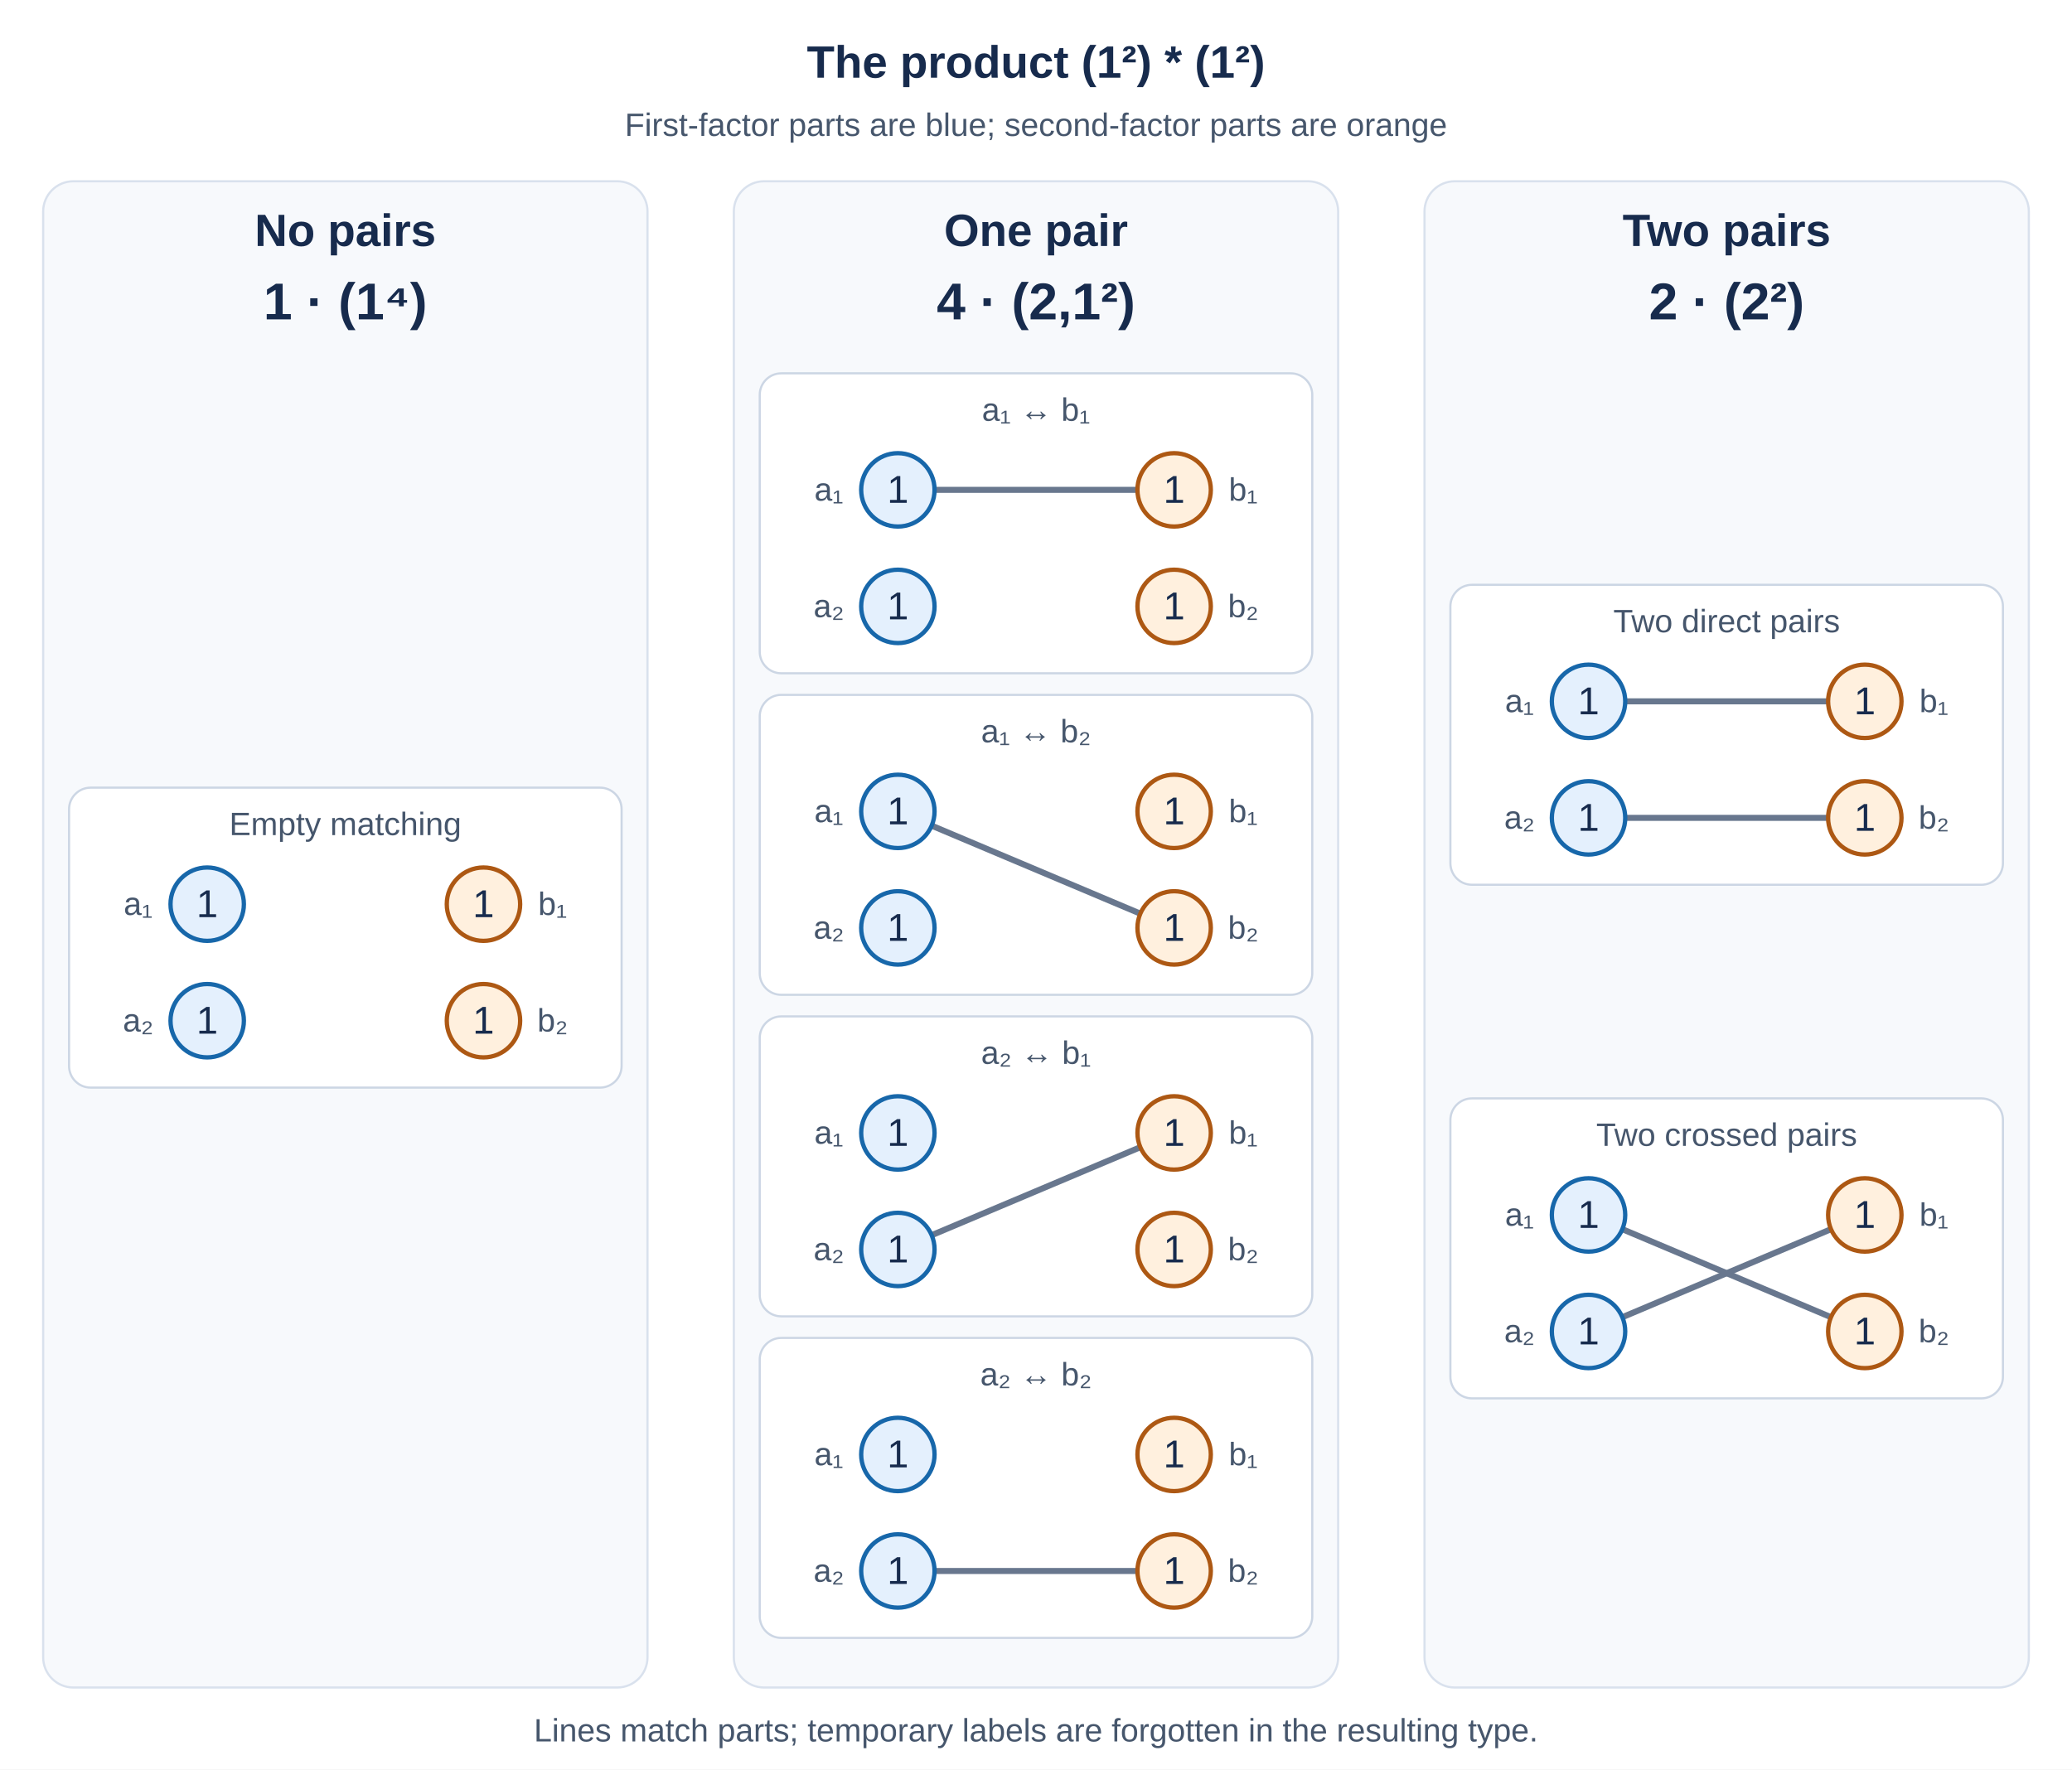
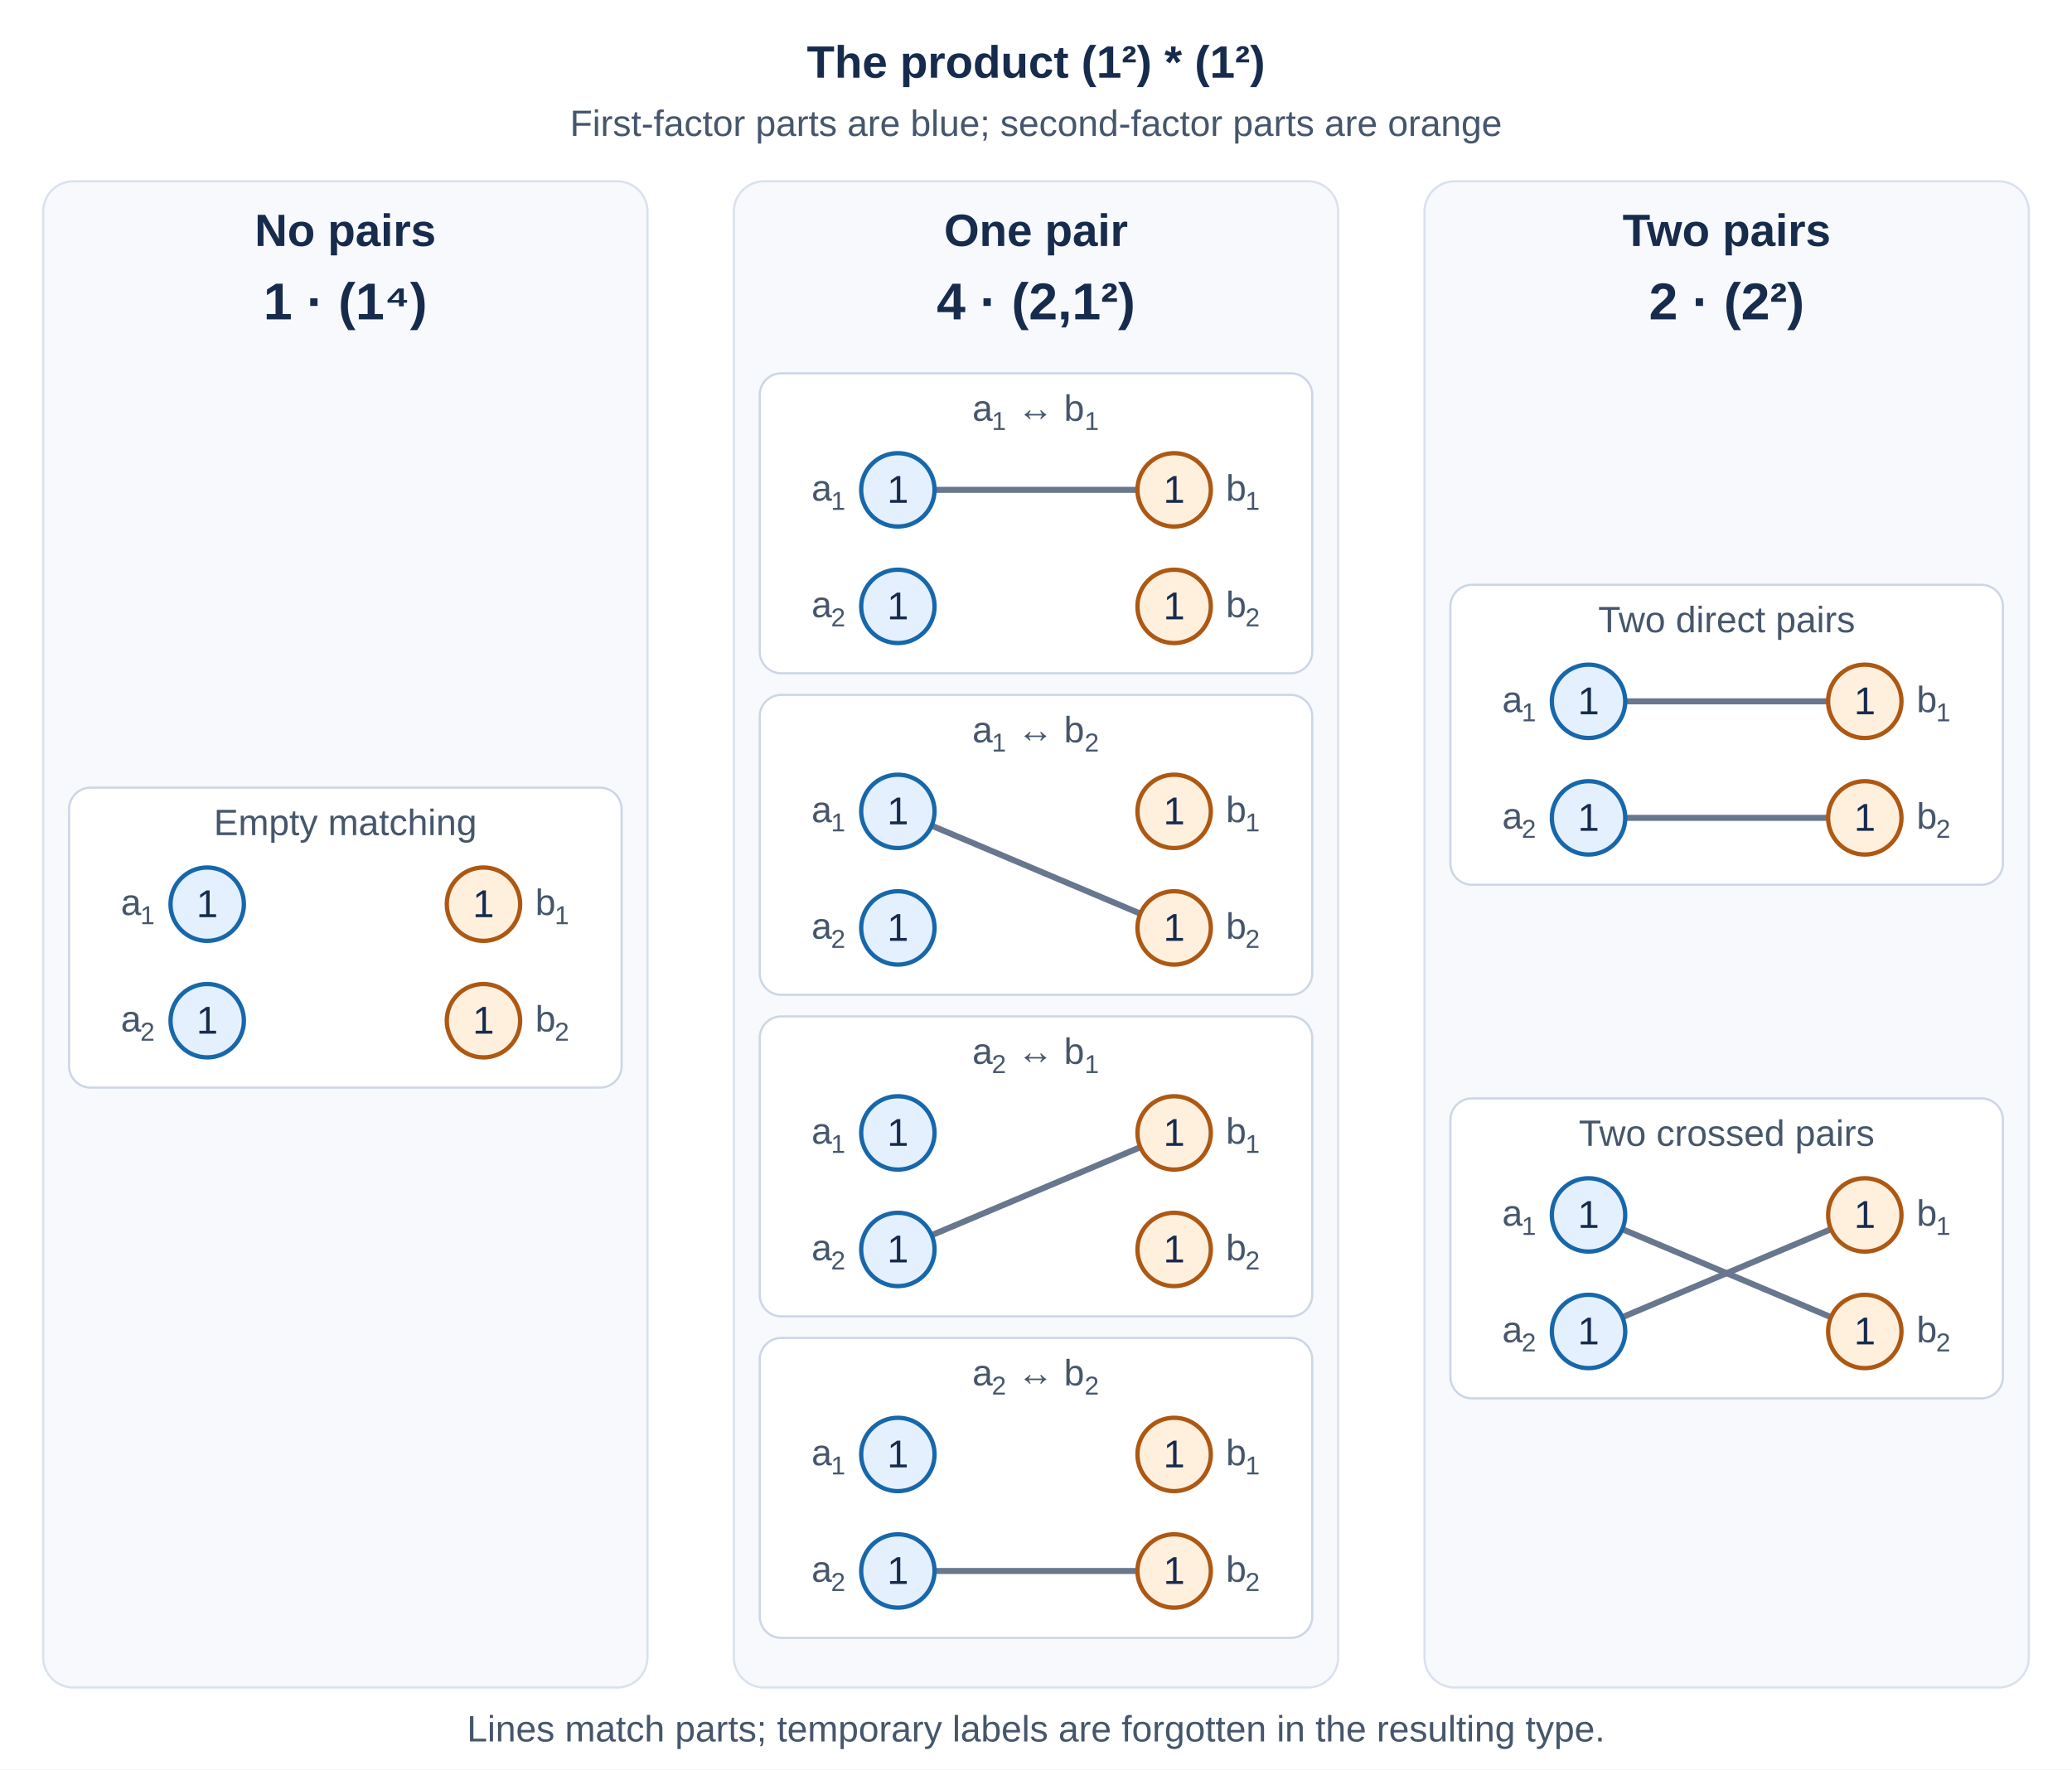
<svg xmlns="http://www.w3.org/2000/svg" width="960" height="820" viewBox="0 0 960 820" role="img" aria-labelledby="title desc">
  <rect width="960" height="820" fill="#ffffff" />
-   <style>text{font-family:Arial,'DejaVu Sans',sans-serif;fill:#172b4d} .heading{font-size:21px;font-weight:600} .small{font-size:15px;fill:#46566c} .result{font-size:24px;font-weight:600}</style>
-   <text x="480" y="36" text-anchor="middle" class="heading">The product (1²) * (1²)</text>
-   <text x="480" y="63" text-anchor="middle" class="small">First-factor parts are blue; second-factor parts are orange</text>
+   <style>text{font-family:Arial,'DejaVu Sans',sans-serif;fill:#172b4d} .heading{font-size:21px;font-weight:600} .small{font-size:17px;fill:#46566c} .result{font-size:24px;font-weight:600}</style>
+   <text xml:space="preserve" x="480" y="36" text-anchor="middle" class="heading">The product (1²) * (1²)</text>
+   <text xml:space="preserve" x="480" y="63" text-anchor="middle" class="small">First-factor parts are blue; second-factor parts are orange</text>
  <rect x="20" y="84" width="280" height="698" rx="14" fill="#f7f9fc" stroke="#d9e1ed" />
-   <text x="160" y="114" text-anchor="middle" class="heading">No pairs</text>
-   <text x="160" y="148" text-anchor="middle" class="result">1 · (1⁴)</text>
+   <text xml:space="preserve" x="160" y="114" text-anchor="middle" class="heading">No pairs</text>
+   <text xml:space="preserve" x="160" y="148" text-anchor="middle" class="result">1 · (1⁴)</text>
  <rect x="340" y="84" width="280" height="698" rx="14" fill="#f7f9fc" stroke="#d9e1ed" />
-   <text x="480" y="114" text-anchor="middle" class="heading">One pair</text>
-   <text x="480" y="148" text-anchor="middle" class="result">4 · (2,1²)</text>
+   <text xml:space="preserve" x="480" y="114" text-anchor="middle" class="heading">One pair</text>
+   <text xml:space="preserve" x="480" y="148" text-anchor="middle" class="result">4 · (2,1²)</text>
  <rect x="660" y="84" width="280" height="698" rx="14" fill="#f7f9fc" stroke="#d9e1ed" />
-   <text x="800" y="114" text-anchor="middle" class="heading">Two pairs</text>
-   <text x="800" y="148" text-anchor="middle" class="result">2 · (2²)</text>
+   <text xml:space="preserve" x="800" y="114" text-anchor="middle" class="heading">Two pairs</text>
+   <text xml:space="preserve" x="800" y="148" text-anchor="middle" class="result">2 · (2²)</text>
  <rect x="32" y="365" width="256" height="139" rx="10" fill="#ffffff" stroke="#ccd6e4" />
-   <text x="160" y="387" text-anchor="middle" class="small">Empty matching</text>
+   <text xml:space="preserve" x="160" y="387" text-anchor="middle" class="small">Empty matching</text>
  <circle cx="96" cy="419" r="17" fill="#e4f0fd" stroke="#1767aa" stroke-width="2" />
-   <text x="96" y="425" text-anchor="middle" font-size="18">1</text>
-   <text x="64" y="424" text-anchor="middle" class="small">a₁</text>
+   <text xml:space="preserve" x="96" y="425" text-anchor="middle" font-size="18">1</text>
+   <text xml:space="preserve" class="small" x="56.00" y="424.00" text-anchor="start" style="font-size:17.0px">a</text>
+   <text xml:space="preserve" class="small" x="65.00" y="428.25" text-anchor="start" style="font-size:12px">1</text>
  <circle cx="96" cy="473" r="17" fill="#e4f0fd" stroke="#1767aa" stroke-width="2" />
-   <text x="96" y="479" text-anchor="middle" font-size="18">1</text>
-   <text x="64" y="478" text-anchor="middle" class="small">a₂</text>
+   <text xml:space="preserve" x="96" y="479" text-anchor="middle" font-size="18">1</text>
+   <text xml:space="preserve" class="small" x="56.00" y="478.00" text-anchor="start" style="font-size:17.0px">a</text>
+   <text xml:space="preserve" class="small" x="65.00" y="482.25" text-anchor="start" style="font-size:12px">2</text>
  <circle cx="224" cy="419" r="17" fill="#fff0de" stroke="#ad5813" stroke-width="2" />
-   <text x="224" y="425" text-anchor="middle" font-size="18">1</text>
-   <text x="256" y="424" text-anchor="middle" class="small">b₁</text>
+   <text xml:space="preserve" x="224" y="425" text-anchor="middle" font-size="18">1</text>
+   <text xml:space="preserve" class="small" x="248.00" y="424.00" text-anchor="start" style="font-size:17.0px">b</text>
+   <text xml:space="preserve" class="small" x="257.00" y="428.25" text-anchor="start" style="font-size:12px">1</text>
  <circle cx="224" cy="473" r="17" fill="#fff0de" stroke="#ad5813" stroke-width="2" />
-   <text x="224" y="479" text-anchor="middle" font-size="18">1</text>
-   <text x="256" y="478" text-anchor="middle" class="small">b₂</text>
+   <text xml:space="preserve" x="224" y="479" text-anchor="middle" font-size="18">1</text>
+   <text xml:space="preserve" class="small" x="248.00" y="478.00" text-anchor="start" style="font-size:17.0px">b</text>
+   <text xml:space="preserve" class="small" x="257.00" y="482.25" text-anchor="start" style="font-size:12px">2</text>
  <rect x="352" y="173" width="256" height="139" rx="10" fill="#ffffff" stroke="#ccd6e4" />
-   <text x="480" y="195" text-anchor="middle" class="small">a₁ ↔ b₁</text>
+   <text xml:space="preserve" class="small" x="450.50" y="195.00" text-anchor="start" style="font-size:17.0px">a</text>
+   <text xml:space="preserve" class="small" x="459.50" y="199.25" text-anchor="start" style="font-size:12px">1</text>
+   <text xml:space="preserve" class="small" x="466.50" y="195.00" text-anchor="start" style="font-size:17.0px"> ↔ b</text>
+   <text xml:space="preserve" class="small" x="502.50" y="199.25" text-anchor="start" style="font-size:12px">1</text>
  <line x1="416" y1="227" x2="544" y2="227" stroke="#68778e" stroke-width="2.8" />
  <circle cx="416" cy="227" r="17" fill="#e4f0fd" stroke="#1767aa" stroke-width="2" />
-   <text x="416" y="233" text-anchor="middle" font-size="18">1</text>
-   <text x="384" y="232" text-anchor="middle" class="small">a₁</text>
+   <text xml:space="preserve" x="416" y="233" text-anchor="middle" font-size="18">1</text>
+   <text xml:space="preserve" class="small" x="376.00" y="232.00" text-anchor="start" style="font-size:17.0px">a</text>
+   <text xml:space="preserve" class="small" x="385.00" y="236.25" text-anchor="start" style="font-size:12px">1</text>
  <circle cx="416" cy="281" r="17" fill="#e4f0fd" stroke="#1767aa" stroke-width="2" />
-   <text x="416" y="287" text-anchor="middle" font-size="18">1</text>
-   <text x="384" y="286" text-anchor="middle" class="small">a₂</text>
+   <text xml:space="preserve" x="416" y="287" text-anchor="middle" font-size="18">1</text>
+   <text xml:space="preserve" class="small" x="376.00" y="286.00" text-anchor="start" style="font-size:17.0px">a</text>
+   <text xml:space="preserve" class="small" x="385.00" y="290.25" text-anchor="start" style="font-size:12px">2</text>
  <circle cx="544" cy="227" r="17" fill="#fff0de" stroke="#ad5813" stroke-width="2" />
-   <text x="544" y="233" text-anchor="middle" font-size="18">1</text>
-   <text x="576" y="232" text-anchor="middle" class="small">b₁</text>
+   <text xml:space="preserve" x="544" y="233" text-anchor="middle" font-size="18">1</text>
+   <text xml:space="preserve" class="small" x="568.00" y="232.00" text-anchor="start" style="font-size:17.0px">b</text>
+   <text xml:space="preserve" class="small" x="577.00" y="236.25" text-anchor="start" style="font-size:12px">1</text>
  <circle cx="544" cy="281" r="17" fill="#fff0de" stroke="#ad5813" stroke-width="2" />
-   <text x="544" y="287" text-anchor="middle" font-size="18">1</text>
-   <text x="576" y="286" text-anchor="middle" class="small">b₂</text>
+   <text xml:space="preserve" x="544" y="287" text-anchor="middle" font-size="18">1</text>
+   <text xml:space="preserve" class="small" x="568.00" y="286.00" text-anchor="start" style="font-size:17.0px">b</text>
+   <text xml:space="preserve" class="small" x="577.00" y="290.25" text-anchor="start" style="font-size:12px">2</text>
  <rect x="352" y="322" width="256" height="139" rx="10" fill="#ffffff" stroke="#ccd6e4" />
-   <text x="480" y="344" text-anchor="middle" class="small">a₁ ↔ b₂</text>
+   <text xml:space="preserve" class="small" x="450.50" y="344.00" text-anchor="start" style="font-size:17.0px">a</text>
+   <text xml:space="preserve" class="small" x="459.50" y="348.25" text-anchor="start" style="font-size:12px">1</text>
+   <text xml:space="preserve" class="small" x="466.50" y="344.00" text-anchor="start" style="font-size:17.0px"> ↔ b</text>
+   <text xml:space="preserve" class="small" x="502.50" y="348.25" text-anchor="start" style="font-size:12px">2</text>
  <line x1="416" y1="376" x2="544" y2="430" stroke="#68778e" stroke-width="2.8" />
  <circle cx="416" cy="376" r="17" fill="#e4f0fd" stroke="#1767aa" stroke-width="2" />
-   <text x="416" y="382" text-anchor="middle" font-size="18">1</text>
-   <text x="384" y="381" text-anchor="middle" class="small">a₁</text>
+   <text xml:space="preserve" x="416" y="382" text-anchor="middle" font-size="18">1</text>
+   <text xml:space="preserve" class="small" x="376.00" y="381.00" text-anchor="start" style="font-size:17.0px">a</text>
+   <text xml:space="preserve" class="small" x="385.00" y="385.25" text-anchor="start" style="font-size:12px">1</text>
  <circle cx="416" cy="430" r="17" fill="#e4f0fd" stroke="#1767aa" stroke-width="2" />
-   <text x="416" y="436" text-anchor="middle" font-size="18">1</text>
-   <text x="384" y="435" text-anchor="middle" class="small">a₂</text>
+   <text xml:space="preserve" x="416" y="436" text-anchor="middle" font-size="18">1</text>
+   <text xml:space="preserve" class="small" x="376.00" y="435.00" text-anchor="start" style="font-size:17.0px">a</text>
+   <text xml:space="preserve" class="small" x="385.00" y="439.25" text-anchor="start" style="font-size:12px">2</text>
  <circle cx="544" cy="376" r="17" fill="#fff0de" stroke="#ad5813" stroke-width="2" />
-   <text x="544" y="382" text-anchor="middle" font-size="18">1</text>
-   <text x="576" y="381" text-anchor="middle" class="small">b₁</text>
+   <text xml:space="preserve" x="544" y="382" text-anchor="middle" font-size="18">1</text>
+   <text xml:space="preserve" class="small" x="568.00" y="381.00" text-anchor="start" style="font-size:17.0px">b</text>
+   <text xml:space="preserve" class="small" x="577.00" y="385.25" text-anchor="start" style="font-size:12px">1</text>
  <circle cx="544" cy="430" r="17" fill="#fff0de" stroke="#ad5813" stroke-width="2" />
-   <text x="544" y="436" text-anchor="middle" font-size="18">1</text>
-   <text x="576" y="435" text-anchor="middle" class="small">b₂</text>
+   <text xml:space="preserve" x="544" y="436" text-anchor="middle" font-size="18">1</text>
+   <text xml:space="preserve" class="small" x="568.00" y="435.00" text-anchor="start" style="font-size:17.0px">b</text>
+   <text xml:space="preserve" class="small" x="577.00" y="439.25" text-anchor="start" style="font-size:12px">2</text>
  <rect x="352" y="471" width="256" height="139" rx="10" fill="#ffffff" stroke="#ccd6e4" />
-   <text x="480" y="493" text-anchor="middle" class="small">a₂ ↔ b₁</text>
+   <text xml:space="preserve" class="small" x="450.50" y="493.00" text-anchor="start" style="font-size:17.0px">a</text>
+   <text xml:space="preserve" class="small" x="459.50" y="497.25" text-anchor="start" style="font-size:12px">2</text>
+   <text xml:space="preserve" class="small" x="466.50" y="493.00" text-anchor="start" style="font-size:17.0px"> ↔ b</text>
+   <text xml:space="preserve" class="small" x="502.50" y="497.25" text-anchor="start" style="font-size:12px">1</text>
  <line x1="416" y1="579" x2="544" y2="525" stroke="#68778e" stroke-width="2.8" />
  <circle cx="416" cy="525" r="17" fill="#e4f0fd" stroke="#1767aa" stroke-width="2" />
-   <text x="416" y="531" text-anchor="middle" font-size="18">1</text>
-   <text x="384" y="530" text-anchor="middle" class="small">a₁</text>
+   <text xml:space="preserve" x="416" y="531" text-anchor="middle" font-size="18">1</text>
+   <text xml:space="preserve" class="small" x="376.00" y="530.00" text-anchor="start" style="font-size:17.0px">a</text>
+   <text xml:space="preserve" class="small" x="385.00" y="534.25" text-anchor="start" style="font-size:12px">1</text>
  <circle cx="416" cy="579" r="17" fill="#e4f0fd" stroke="#1767aa" stroke-width="2" />
-   <text x="416" y="585" text-anchor="middle" font-size="18">1</text>
-   <text x="384" y="584" text-anchor="middle" class="small">a₂</text>
+   <text xml:space="preserve" x="416" y="585" text-anchor="middle" font-size="18">1</text>
+   <text xml:space="preserve" class="small" x="376.00" y="584.00" text-anchor="start" style="font-size:17.0px">a</text>
+   <text xml:space="preserve" class="small" x="385.00" y="588.25" text-anchor="start" style="font-size:12px">2</text>
  <circle cx="544" cy="525" r="17" fill="#fff0de" stroke="#ad5813" stroke-width="2" />
-   <text x="544" y="531" text-anchor="middle" font-size="18">1</text>
-   <text x="576" y="530" text-anchor="middle" class="small">b₁</text>
+   <text xml:space="preserve" x="544" y="531" text-anchor="middle" font-size="18">1</text>
+   <text xml:space="preserve" class="small" x="568.00" y="530.00" text-anchor="start" style="font-size:17.0px">b</text>
+   <text xml:space="preserve" class="small" x="577.00" y="534.25" text-anchor="start" style="font-size:12px">1</text>
  <circle cx="544" cy="579" r="17" fill="#fff0de" stroke="#ad5813" stroke-width="2" />
-   <text x="544" y="585" text-anchor="middle" font-size="18">1</text>
-   <text x="576" y="584" text-anchor="middle" class="small">b₂</text>
+   <text xml:space="preserve" x="544" y="585" text-anchor="middle" font-size="18">1</text>
+   <text xml:space="preserve" class="small" x="568.00" y="584.00" text-anchor="start" style="font-size:17.0px">b</text>
+   <text xml:space="preserve" class="small" x="577.00" y="588.25" text-anchor="start" style="font-size:12px">2</text>
  <rect x="352" y="620" width="256" height="139" rx="10" fill="#ffffff" stroke="#ccd6e4" />
-   <text x="480" y="642" text-anchor="middle" class="small">a₂ ↔ b₂</text>
+   <text xml:space="preserve" class="small" x="450.50" y="642.00" text-anchor="start" style="font-size:17.0px">a</text>
+   <text xml:space="preserve" class="small" x="459.50" y="646.25" text-anchor="start" style="font-size:12px">2</text>
+   <text xml:space="preserve" class="small" x="466.50" y="642.00" text-anchor="start" style="font-size:17.0px"> ↔ b</text>
+   <text xml:space="preserve" class="small" x="502.50" y="646.25" text-anchor="start" style="font-size:12px">2</text>
  <line x1="416" y1="728" x2="544" y2="728" stroke="#68778e" stroke-width="2.8" />
  <circle cx="416" cy="674" r="17" fill="#e4f0fd" stroke="#1767aa" stroke-width="2" />
-   <text x="416" y="680" text-anchor="middle" font-size="18">1</text>
-   <text x="384" y="679" text-anchor="middle" class="small">a₁</text>
+   <text xml:space="preserve" x="416" y="680" text-anchor="middle" font-size="18">1</text>
+   <text xml:space="preserve" class="small" x="376.00" y="679.00" text-anchor="start" style="font-size:17.0px">a</text>
+   <text xml:space="preserve" class="small" x="385.00" y="683.25" text-anchor="start" style="font-size:12px">1</text>
  <circle cx="416" cy="728" r="17" fill="#e4f0fd" stroke="#1767aa" stroke-width="2" />
-   <text x="416" y="734" text-anchor="middle" font-size="18">1</text>
-   <text x="384" y="733" text-anchor="middle" class="small">a₂</text>
+   <text xml:space="preserve" x="416" y="734" text-anchor="middle" font-size="18">1</text>
+   <text xml:space="preserve" class="small" x="376.00" y="733.00" text-anchor="start" style="font-size:17.0px">a</text>
+   <text xml:space="preserve" class="small" x="385.00" y="737.25" text-anchor="start" style="font-size:12px">2</text>
  <circle cx="544" cy="674" r="17" fill="#fff0de" stroke="#ad5813" stroke-width="2" />
-   <text x="544" y="680" text-anchor="middle" font-size="18">1</text>
-   <text x="576" y="679" text-anchor="middle" class="small">b₁</text>
+   <text xml:space="preserve" x="544" y="680" text-anchor="middle" font-size="18">1</text>
+   <text xml:space="preserve" class="small" x="568.00" y="679.00" text-anchor="start" style="font-size:17.0px">b</text>
+   <text xml:space="preserve" class="small" x="577.00" y="683.25" text-anchor="start" style="font-size:12px">1</text>
  <circle cx="544" cy="728" r="17" fill="#fff0de" stroke="#ad5813" stroke-width="2" />
-   <text x="544" y="734" text-anchor="middle" font-size="18">1</text>
-   <text x="576" y="733" text-anchor="middle" class="small">b₂</text>
+   <text xml:space="preserve" x="544" y="734" text-anchor="middle" font-size="18">1</text>
+   <text xml:space="preserve" class="small" x="568.00" y="733.00" text-anchor="start" style="font-size:17.0px">b</text>
+   <text xml:space="preserve" class="small" x="577.00" y="737.25" text-anchor="start" style="font-size:12px">2</text>
  <rect x="672" y="271" width="256" height="139" rx="10" fill="#ffffff" stroke="#ccd6e4" />
-   <text x="800" y="293" text-anchor="middle" class="small">Two direct pairs</text>
+   <text xml:space="preserve" x="800" y="293" text-anchor="middle" class="small">Two direct pairs</text>
  <line x1="736" y1="325" x2="864" y2="325" stroke="#68778e" stroke-width="2.8" />
  <line x1="736" y1="379" x2="864" y2="379" stroke="#68778e" stroke-width="2.8" />
  <circle cx="736" cy="325" r="17" fill="#e4f0fd" stroke="#1767aa" stroke-width="2" />
-   <text x="736" y="331" text-anchor="middle" font-size="18">1</text>
-   <text x="704" y="330" text-anchor="middle" class="small">a₁</text>
+   <text xml:space="preserve" x="736" y="331" text-anchor="middle" font-size="18">1</text>
+   <text xml:space="preserve" class="small" x="696.00" y="330.00" text-anchor="start" style="font-size:17.0px">a</text>
+   <text xml:space="preserve" class="small" x="705.00" y="334.25" text-anchor="start" style="font-size:12px">1</text>
  <circle cx="736" cy="379" r="17" fill="#e4f0fd" stroke="#1767aa" stroke-width="2" />
-   <text x="736" y="385" text-anchor="middle" font-size="18">1</text>
-   <text x="704" y="384" text-anchor="middle" class="small">a₂</text>
+   <text xml:space="preserve" x="736" y="385" text-anchor="middle" font-size="18">1</text>
+   <text xml:space="preserve" class="small" x="696.00" y="384.00" text-anchor="start" style="font-size:17.0px">a</text>
+   <text xml:space="preserve" class="small" x="705.00" y="388.25" text-anchor="start" style="font-size:12px">2</text>
  <circle cx="864" cy="325" r="17" fill="#fff0de" stroke="#ad5813" stroke-width="2" />
-   <text x="864" y="331" text-anchor="middle" font-size="18">1</text>
-   <text x="896" y="330" text-anchor="middle" class="small">b₁</text>
+   <text xml:space="preserve" x="864" y="331" text-anchor="middle" font-size="18">1</text>
+   <text xml:space="preserve" class="small" x="888.00" y="330.00" text-anchor="start" style="font-size:17.0px">b</text>
+   <text xml:space="preserve" class="small" x="897.00" y="334.25" text-anchor="start" style="font-size:12px">1</text>
  <circle cx="864" cy="379" r="17" fill="#fff0de" stroke="#ad5813" stroke-width="2" />
-   <text x="864" y="385" text-anchor="middle" font-size="18">1</text>
-   <text x="896" y="384" text-anchor="middle" class="small">b₂</text>
+   <text xml:space="preserve" x="864" y="385" text-anchor="middle" font-size="18">1</text>
+   <text xml:space="preserve" class="small" x="888.00" y="384.00" text-anchor="start" style="font-size:17.0px">b</text>
+   <text xml:space="preserve" class="small" x="897.00" y="388.25" text-anchor="start" style="font-size:12px">2</text>
  <rect x="672" y="509" width="256" height="139" rx="10" fill="#ffffff" stroke="#ccd6e4" />
-   <text x="800" y="531" text-anchor="middle" class="small">Two crossed pairs</text>
+   <text xml:space="preserve" x="800" y="531" text-anchor="middle" class="small">Two crossed pairs</text>
  <line x1="736" y1="563" x2="864" y2="617" stroke="#68778e" stroke-width="2.8" />
  <line x1="736" y1="617" x2="864" y2="563" stroke="#68778e" stroke-width="2.8" />
  <circle cx="736" cy="563" r="17" fill="#e4f0fd" stroke="#1767aa" stroke-width="2" />
-   <text x="736" y="569" text-anchor="middle" font-size="18">1</text>
-   <text x="704" y="568" text-anchor="middle" class="small">a₁</text>
+   <text xml:space="preserve" x="736" y="569" text-anchor="middle" font-size="18">1</text>
+   <text xml:space="preserve" class="small" x="696.00" y="568.00" text-anchor="start" style="font-size:17.0px">a</text>
+   <text xml:space="preserve" class="small" x="705.00" y="572.25" text-anchor="start" style="font-size:12px">1</text>
  <circle cx="736" cy="617" r="17" fill="#e4f0fd" stroke="#1767aa" stroke-width="2" />
-   <text x="736" y="623" text-anchor="middle" font-size="18">1</text>
-   <text x="704" y="622" text-anchor="middle" class="small">a₂</text>
+   <text xml:space="preserve" x="736" y="623" text-anchor="middle" font-size="18">1</text>
+   <text xml:space="preserve" class="small" x="696.00" y="622.00" text-anchor="start" style="font-size:17.0px">a</text>
+   <text xml:space="preserve" class="small" x="705.00" y="626.25" text-anchor="start" style="font-size:12px">2</text>
  <circle cx="864" cy="563" r="17" fill="#fff0de" stroke="#ad5813" stroke-width="2" />
-   <text x="864" y="569" text-anchor="middle" font-size="18">1</text>
-   <text x="896" y="568" text-anchor="middle" class="small">b₁</text>
+   <text xml:space="preserve" x="864" y="569" text-anchor="middle" font-size="18">1</text>
+   <text xml:space="preserve" class="small" x="888.00" y="568.00" text-anchor="start" style="font-size:17.0px">b</text>
+   <text xml:space="preserve" class="small" x="897.00" y="572.25" text-anchor="start" style="font-size:12px">1</text>
  <circle cx="864" cy="617" r="17" fill="#fff0de" stroke="#ad5813" stroke-width="2" />
-   <text x="864" y="623" text-anchor="middle" font-size="18">1</text>
-   <text x="896" y="622" text-anchor="middle" class="small">b₂</text>
-   <text x="480" y="807" text-anchor="middle" class="small">Lines match parts; temporary labels are forgotten in the resulting type.</text>
+   <text xml:space="preserve" x="864" y="623" text-anchor="middle" font-size="18">1</text>
+   <text xml:space="preserve" class="small" x="888.00" y="622.00" text-anchor="start" style="font-size:17.0px">b</text>
+   <text xml:space="preserve" class="small" x="897.00" y="626.25" text-anchor="start" style="font-size:12px">2</text>
+   <text xml:space="preserve" x="480" y="807" text-anchor="middle" class="small">Lines match parts; temporary labels are forgotten in the resulting type.</text>
</svg>
